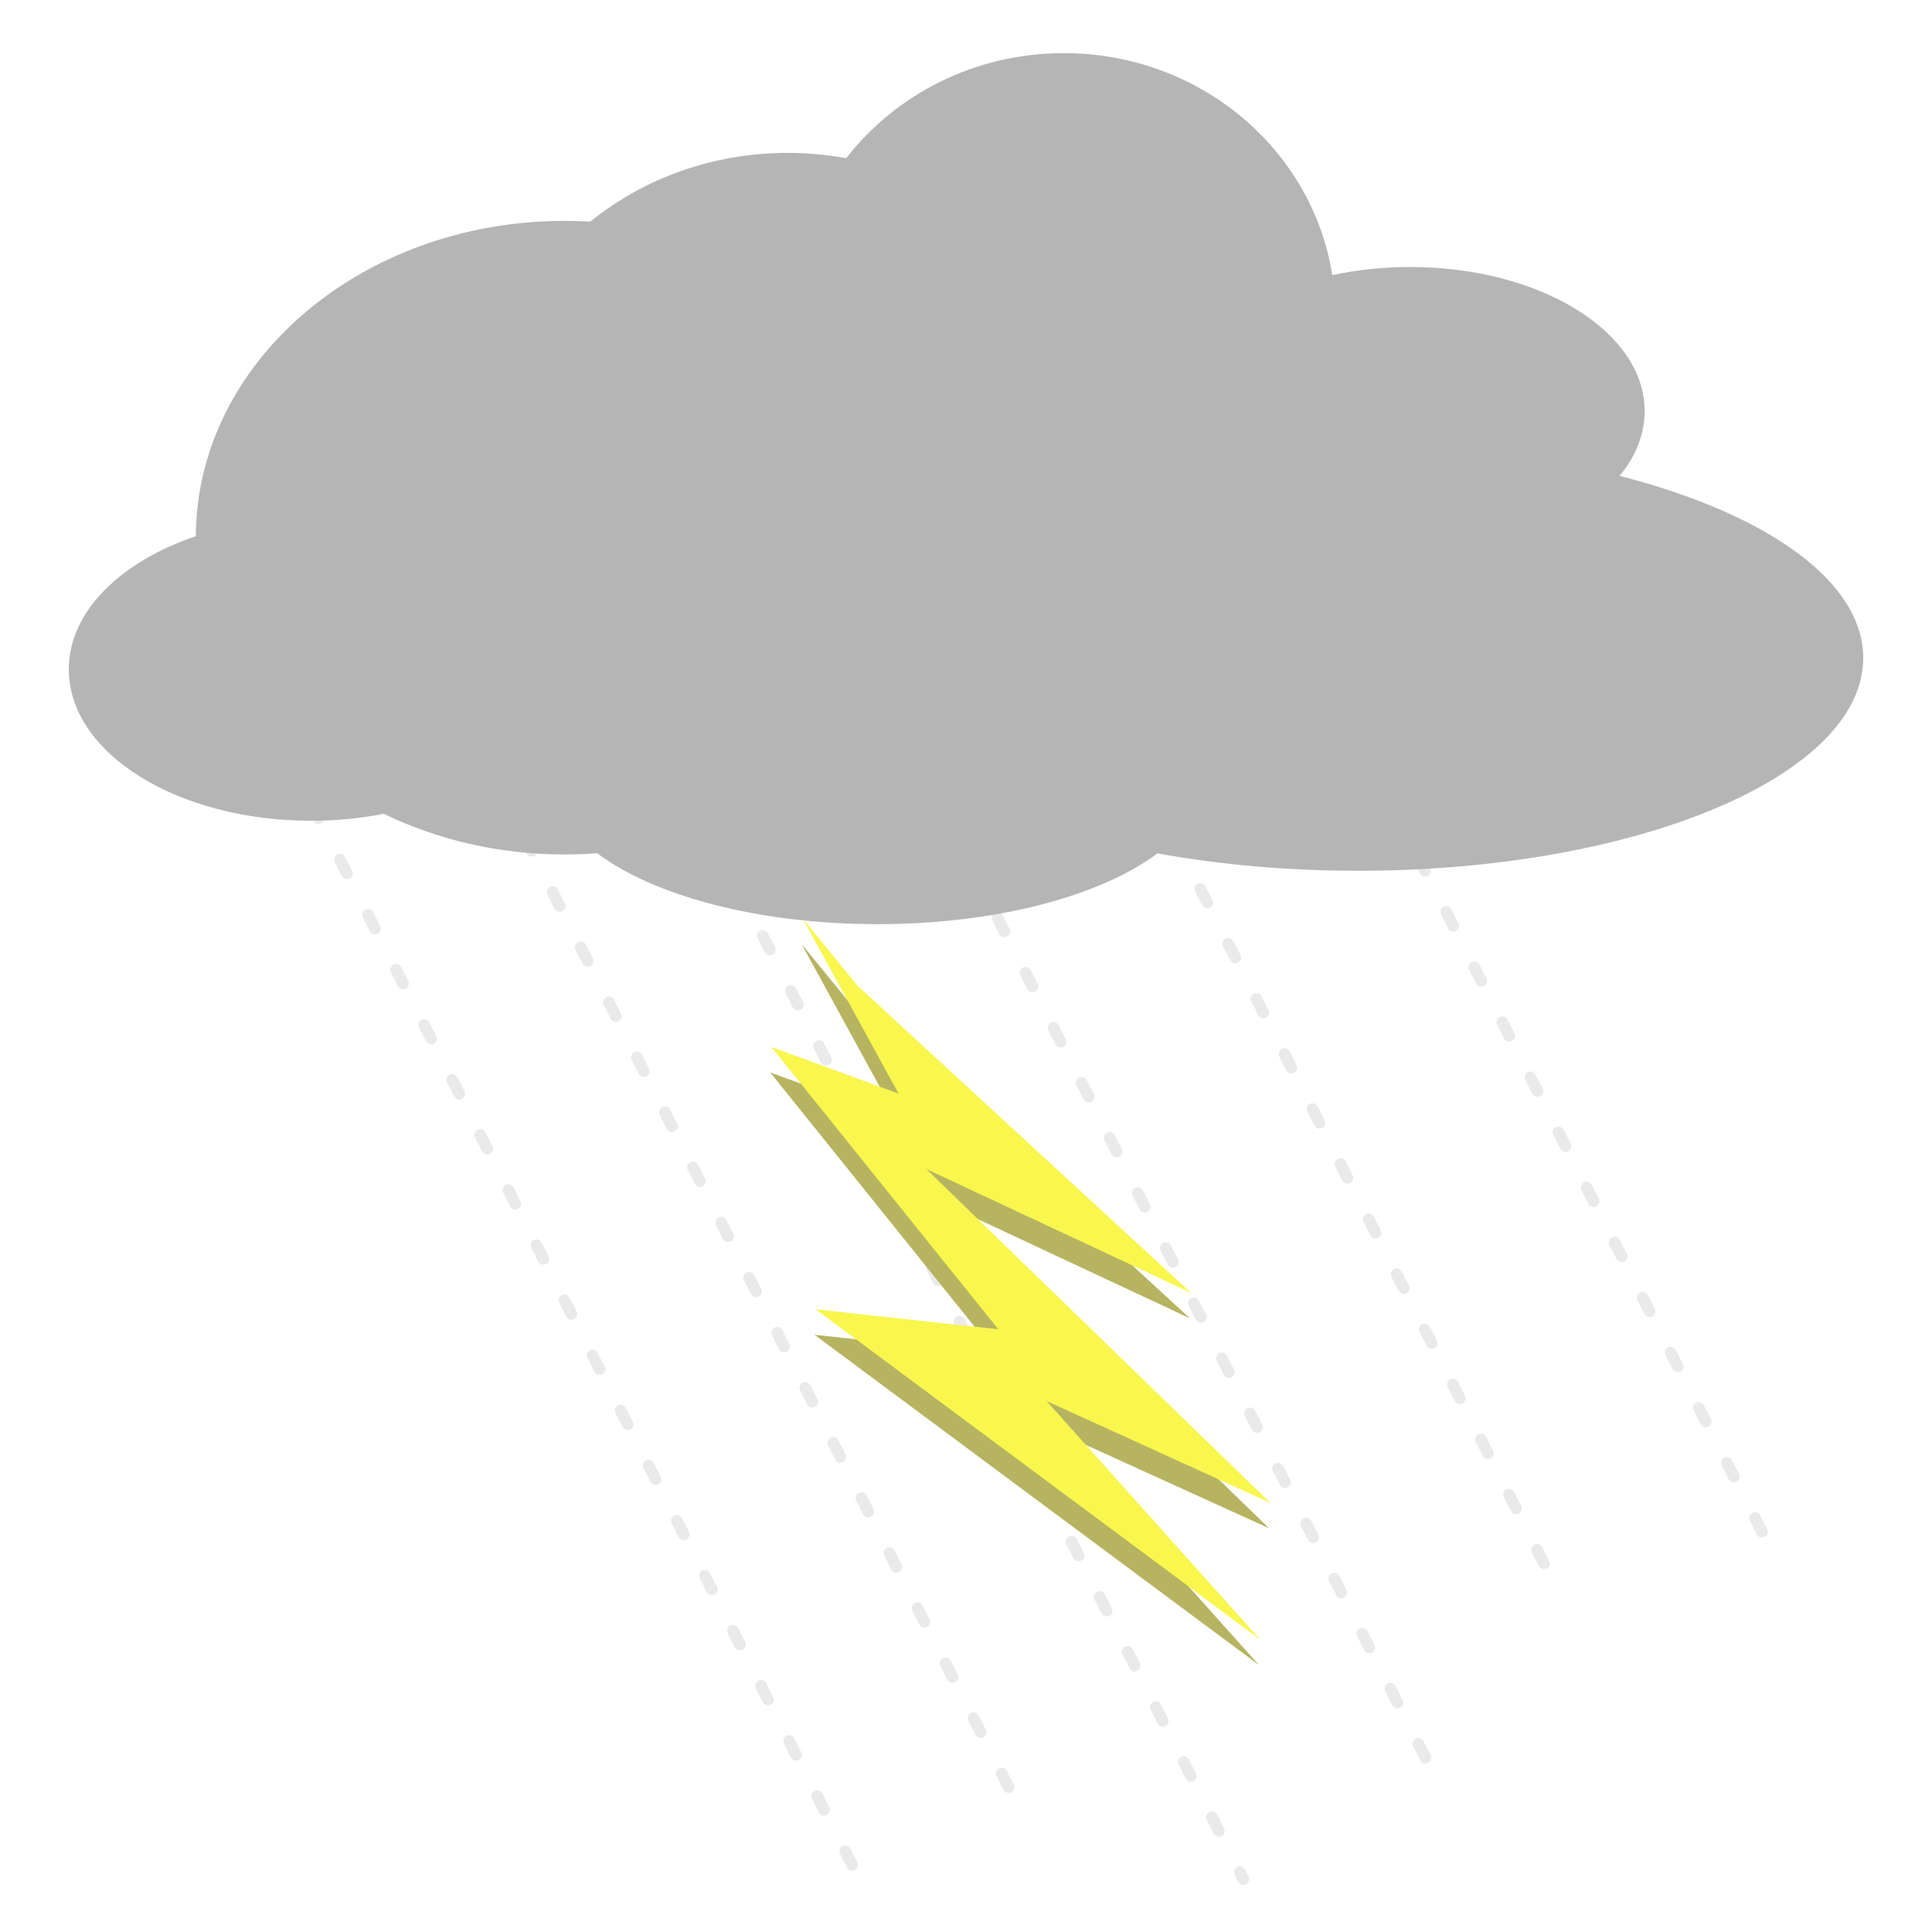
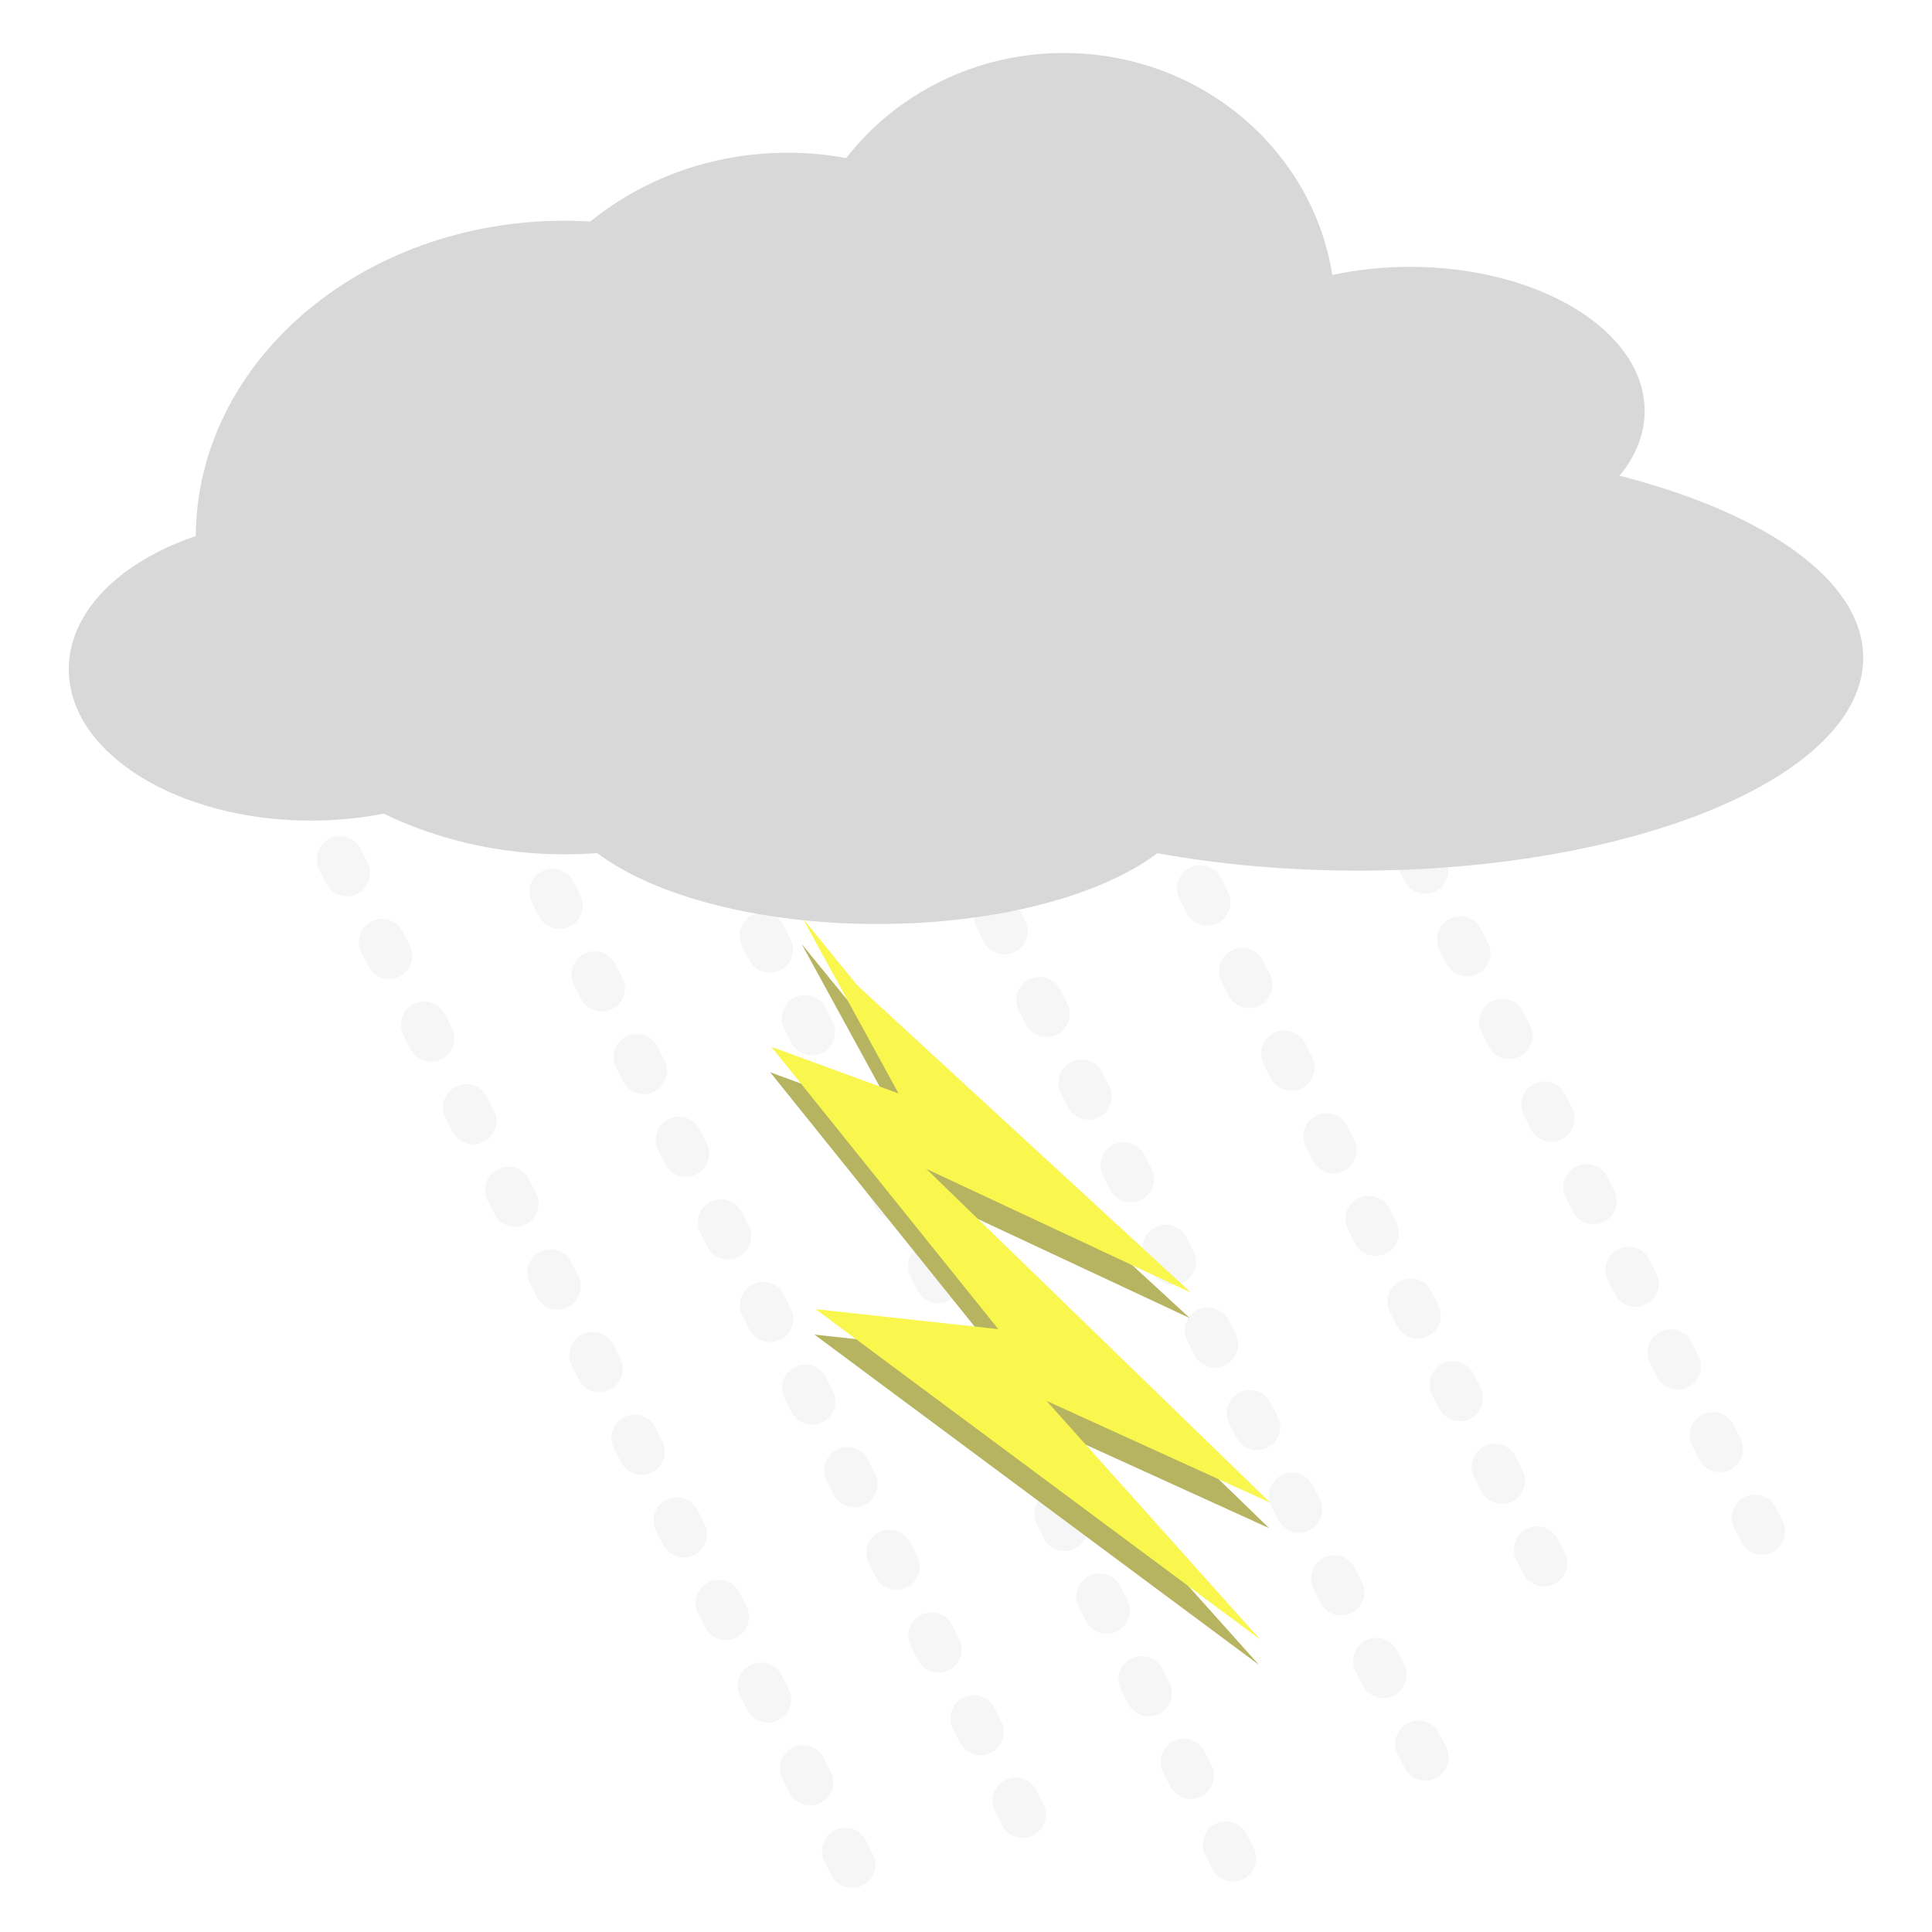
<svg xmlns="http://www.w3.org/2000/svg" viewBox="0 0 500 500">
-   <line style="stroke-linecap: round; stroke-miterlimit: 7; stroke-width: 3px; stroke-dashoffset: -16px; stroke-dasharray: 4, 12; stroke: rgb(234, 234, 234);" x1="151.283" y1="191.257" x2="151.283" y2="502.153" transform="matrix(0.891006, -0.453991, 0.453991, 0.891006, -140.9121, 106.4698)" />
-   <line style="stroke-linecap: round; stroke-miterlimit: 7; stroke-width: 3px; stroke-dashoffset: -16px; stroke-dasharray: 4, 12; stroke: rgb(234, 234, 234);" x1="200.615" y1="201.043" x2="200.615" y2="486.789" transform="matrix(0.891006, -0.453991, 0.453991, 0.891006, -134.269, 128.5622)" />
-   <line style="stroke-linecap: round; stroke-miterlimit: 7; stroke-width: 3px; stroke-dashoffset: -16px; stroke-dasharray: 4, 12; stroke: rgb(234, 234, 234);" x1="255.979" y1="212.134" x2="255.979" y2="502.128" transform="matrix(0.891006, -0.453991, 0.453991, 0.891006, -134.2342, 155.1373)" />
-   <line style="stroke-linecap: round; stroke-miterlimit: 7; stroke-width: 3px; stroke-dashoffset: -16px; stroke-dasharray: 4, 12; stroke: rgb(234, 234, 234);" x1="311.557" y1="208.644" x2="311.557" y2="476.035" transform="matrix(0.891006, -0.453991, 0.453991, 0.891006, -121.4613, 178.757)" />
-   <line style="stroke-linecap: round; stroke-miterlimit: 7; stroke-width: 3px; stroke-dashoffset: -16px; stroke-dasharray: 4, 12; stroke: rgb(234, 234, 234);" x1="353.482" y1="203.696" x2="353.482" y2="424.564" transform="matrix(0.891006, -0.453991, 0.453991, 0.891006, -104.0848, 194.7157)" />
-   <line style="stroke-linecap: round; stroke-miterlimit: 7; stroke-width: 3px; stroke-dashoffset: -16px; stroke-dasharray: 4, 12; stroke: rgb(234, 234, 234);" x1="409.881" y1="195.481" x2="409.881" y2="416.349" transform="matrix(0.891006, -0.453991, 0.453991, 0.891006, -94.20817, 219.425)" />
-   <polyline style="fill: rgb(182, 180, 97);" points="221.603 261.666 307.934 341.174 239.415 309.121 328.456 395.53 270.54 369.17 325.817 430.905 210.786 345.431 258.054 350.6 199.332 277.542 232.235 289.606 207.446 244.315" />
-   <polyline style="fill: rgb(249, 246, 78);" points="221.908 255.083 308.24 334.59 239.721 302.538 328.762 388.946 270.846 362.586 326.122 424.321 211.091 338.847 258.359 344.017 199.638 270.958 232.541 283.022 207.752 237.732" />
-   <path d="M 146.131 221.135 C 129.115 221.135 113.14 217.311 99.304 210.608 C 93.358 211.779 87.029 212.41 80.465 212.41 C 45.858 212.41 17.803 194.872 17.803 173.237 C 17.803 158.343 31.099 145.391 50.674 138.765 C 50.913 93.662 93.558 57.162 146.131 57.162 C 148.366 57.162 150.583 57.229 152.78 57.357 C 166.461 46.274 184.312 39.565 203.838 39.565 C 209.027 39.565 214.097 40.039 219.002 40.943 C 231.817 24.436 252.27 13.751 275.317 13.751 C 310.517 13.751 339.673 38.678 344.79 71.205 C 351.099 69.84 357.884 69.098 364.949 69.098 C 398.463 69.098 425.632 85.791 425.632 106.383 C 425.632 112.418 423.299 118.118 419.156 123.161 C 456.946 132.815 482.198 150.308 482.198 170.285 C 482.198 200.701 423.663 225.357 351.456 225.357 C 333.012 225.357 315.462 223.748 299.549 220.846 C 284.954 231.81 257.96 239.171 227.072 239.171 C 196.159 239.171 169.145 231.799 154.561 220.819 C 151.783 221.028 148.972 221.135 146.131 221.135 Z" style="fill: rgb(181, 181, 181);" />
+   <line style="stroke-linecap: round; stroke-miterlimit: 7; stroke-dashoffset: -16px; stroke-width: 12px; stroke-dasharray: 4, 20; stroke: rgb(246, 246, 246);" x1="151.282" y1="191.219" x2="151.282" y2="502.115" transform="matrix(0.891006, -0.453991, 0.453991, 0.891006, -140.8949, 106.4652)" />
+   <line style="stroke-linecap: round; stroke-miterlimit: 7; stroke-dashoffset: -16px; stroke-width: 12px; stroke-dasharray: 4, 20; stroke: rgb(246, 246, 246);" x1="200.614" y1="201.005" x2="200.614" y2="486.751" transform="matrix(0.891006, -0.453991, 0.453991, 0.891006, -134.2519, 128.5576)" />
+   <line style="stroke-linecap: round; stroke-miterlimit: 7; stroke-dashoffset: -16px; stroke-width: 12px; stroke-dasharray: 4, 20; stroke: rgb(246, 246, 246);" x1="255.978" y1="212.096" x2="255.978" y2="502.09" transform="matrix(0.891006, -0.453991, 0.453991, 0.891006, -134.217, 155.1327)" />
+   <line style="stroke-linecap: round; stroke-miterlimit: 7; stroke-dashoffset: -16px; stroke-width: 12px; stroke-dasharray: 4, 20; stroke: rgb(246, 246, 246);" x1="311.556" y1="208.606" x2="311.556" y2="475.997" transform="matrix(0.891006, -0.453991, 0.453991, 0.891006, -121.4442, 178.7524)" />
+   <line style="stroke-linecap: round; stroke-miterlimit: 7; stroke-dashoffset: -16px; stroke-width: 12px; stroke-dasharray: 4, 20; stroke: rgb(246, 246, 246);" x1="353.481" y1="203.658" x2="353.481" y2="424.526" transform="matrix(0.891006, -0.453991, 0.453991, 0.891006, -104.0678, 194.7113)" />
+   <line style="stroke-linecap: round; stroke-miterlimit: 7; stroke-dashoffset: -16px; stroke-width: 12px; stroke-dasharray: 4, 20; stroke: rgb(246, 246, 246);" x1="409.88" y1="195.443" x2="409.88" y2="416.311" transform="matrix(0.891006, -0.453991, 0.453991, 0.891006, -94.19107, 219.4206)" />
+   <polyline style="fill: rgb(182, 180, 97);" points="221.603 261.628 307.933 341.136 239.414 309.083 328.455 395.492 270.54 369.132 325.816 430.867 210.786 345.393 258.053 350.562 199.332 277.504 232.235 289.568 207.446 244.277" />
+   <polyline style="fill: rgb(249, 246, 78);" points="221.908 255.045 308.239 334.552 239.72 302.5 328.761 388.908 270.846 362.548 326.122 424.283 211.091 338.809 258.359 343.979 199.638 270.92 232.541 282.984 207.752 237.694" />
+   <path d="M 146.131 221.097 C 129.115 221.097 113.14 217.273 99.304 210.57 C 93.358 211.741 87.029 212.372 80.465 212.372 C 45.858 212.372 17.803 194.834 17.803 173.199 C 17.803 158.305 31.099 145.353 50.674 138.727 C 50.913 93.624 93.558 57.124 146.131 57.124 C 148.366 57.124 150.583 57.191 152.78 57.319 C 166.461 46.236 184.312 39.527 203.838 39.527 C 209.027 39.527 214.097 40.001 219.002 40.905 C 231.817 24.398 252.27 13.713 275.317 13.713 C 310.517 13.713 339.673 38.64 344.79 71.167 C 351.099 69.802 357.884 69.06 364.949 69.06 C 398.463 69.06 425.632 85.753 425.632 106.345 C 425.632 112.38 423.299 118.08 419.156 123.123 C 456.946 132.777 482.198 150.27 482.198 170.247 C 482.198 200.663 423.663 225.319 351.456 225.319 C 333.012 225.319 315.462 223.71 299.549 220.808 C 284.954 231.772 257.96 239.133 227.072 239.133 C 196.159 239.133 169.145 231.761 154.561 220.781 C 151.783 220.99 148.972 221.097 146.131 221.097 Z" style="fill: rgb(216, 216, 216);" />
</svg>
